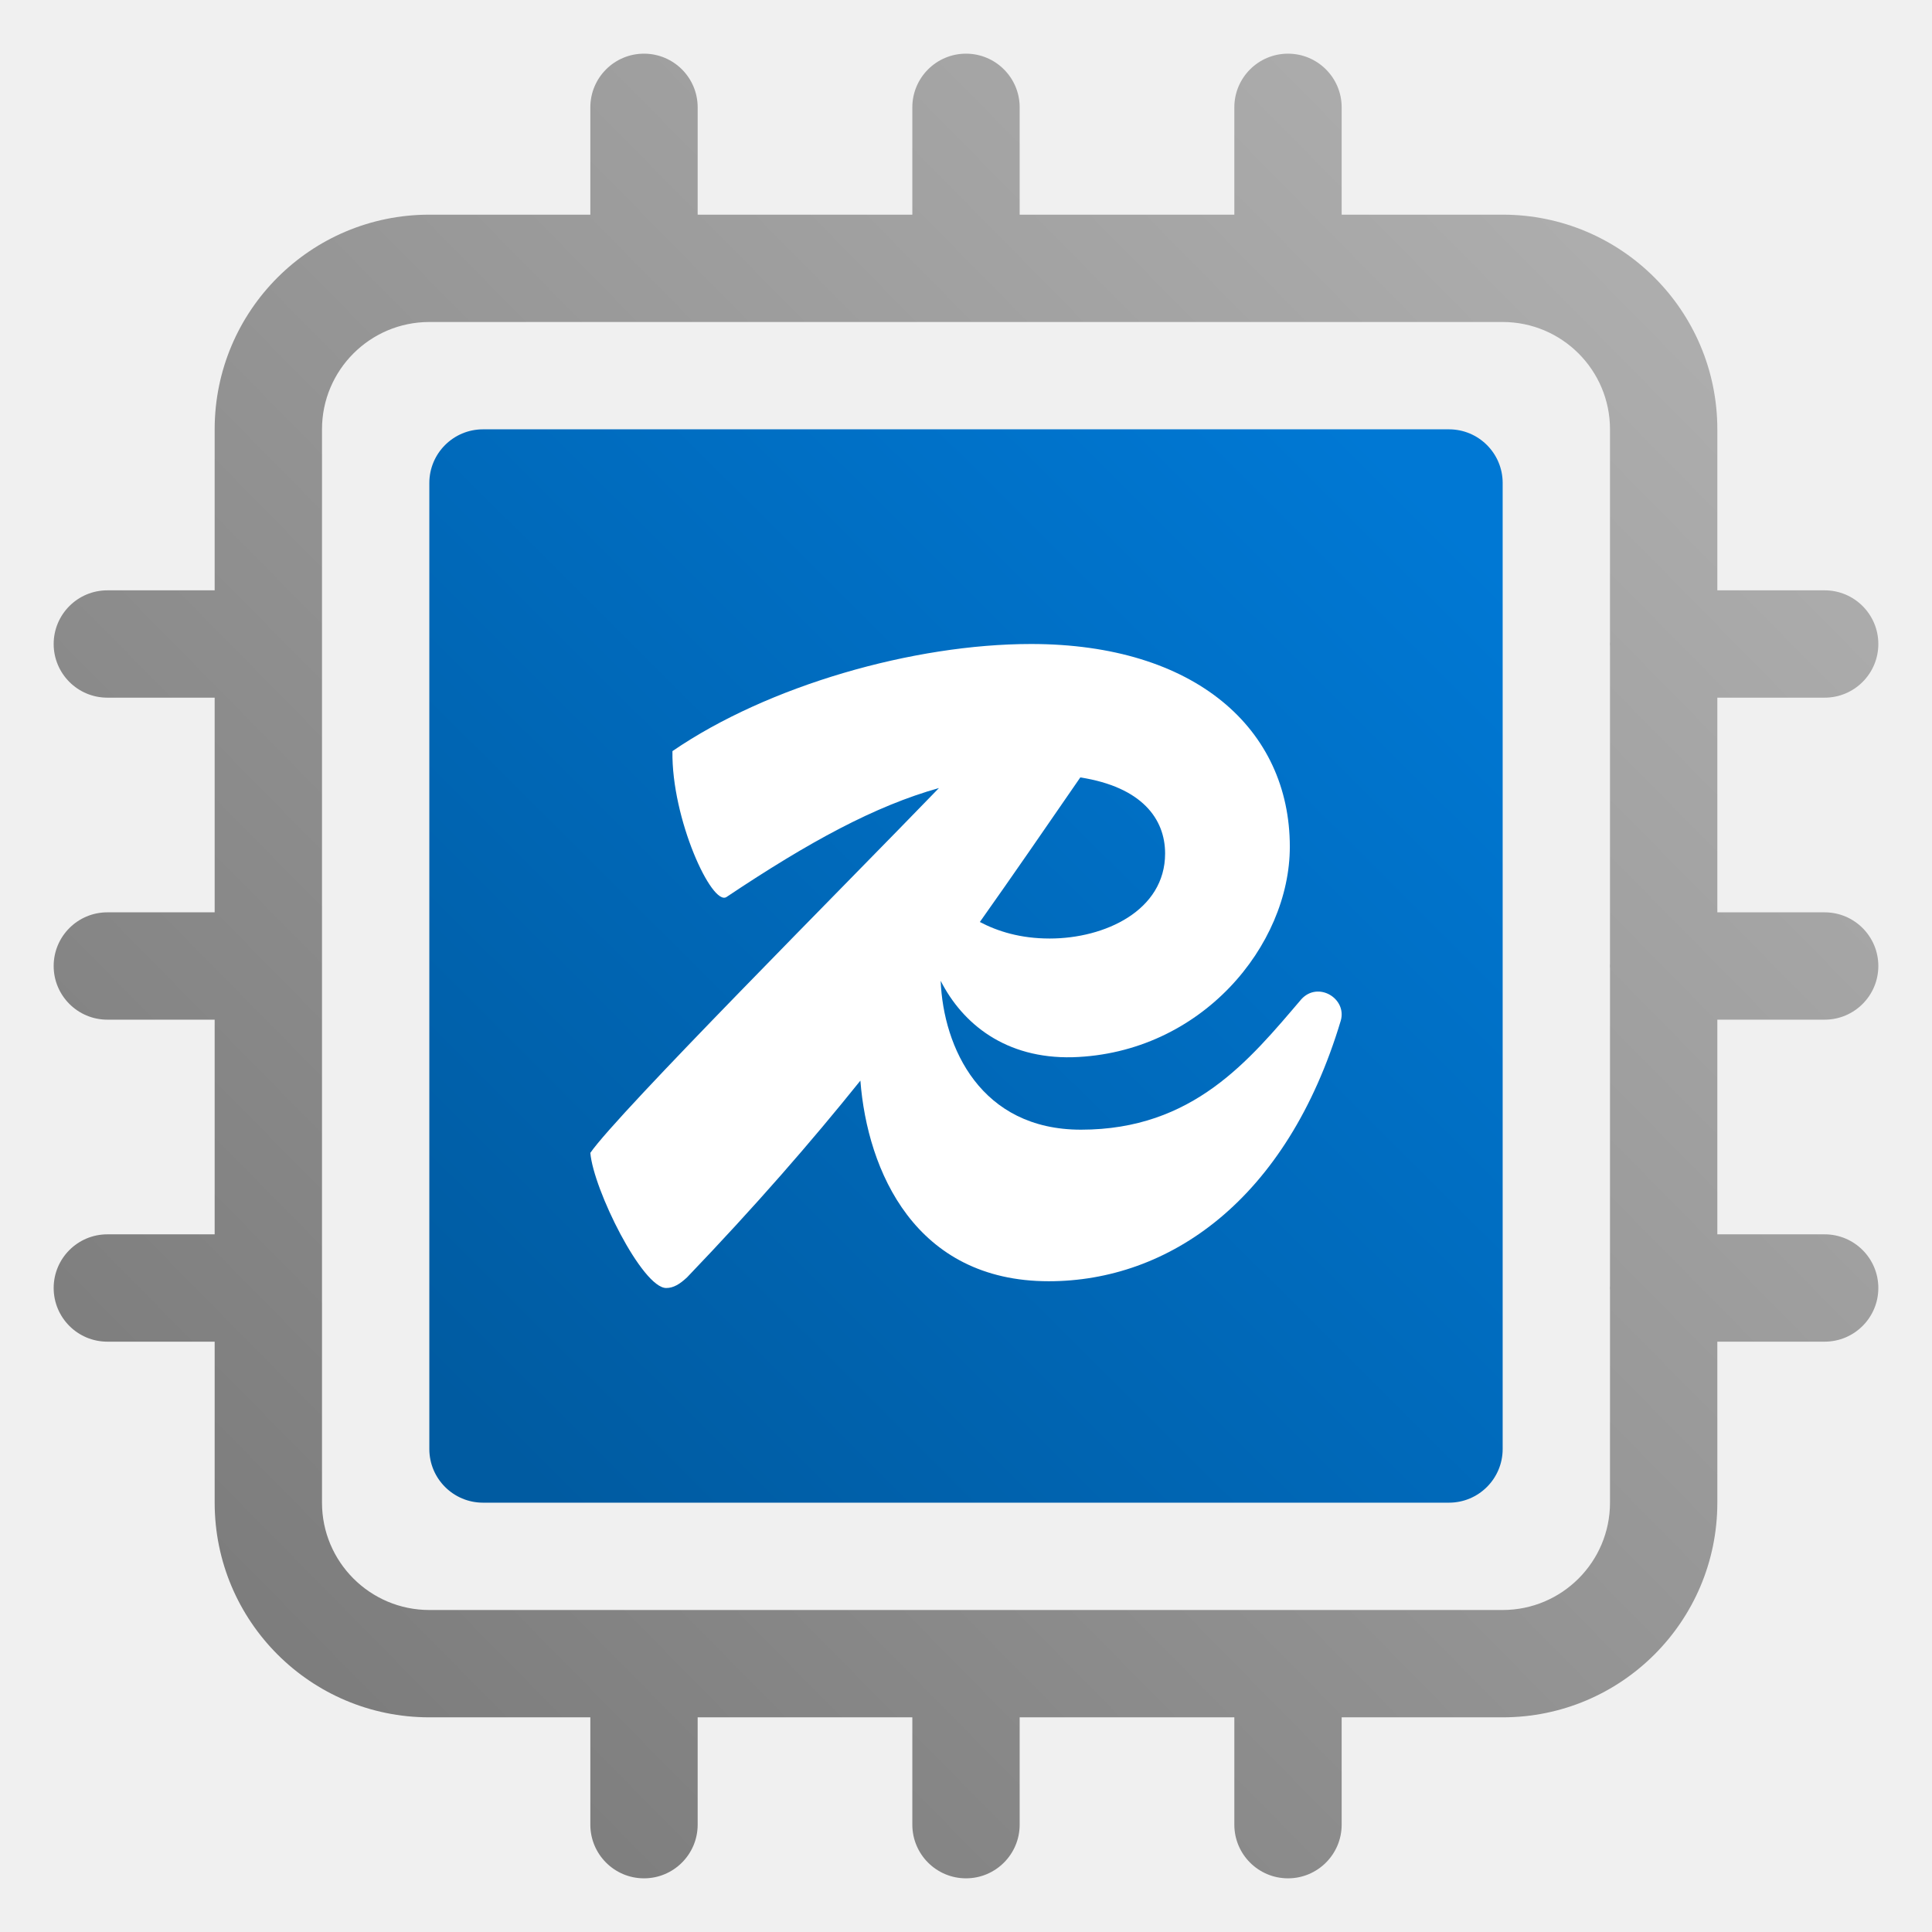
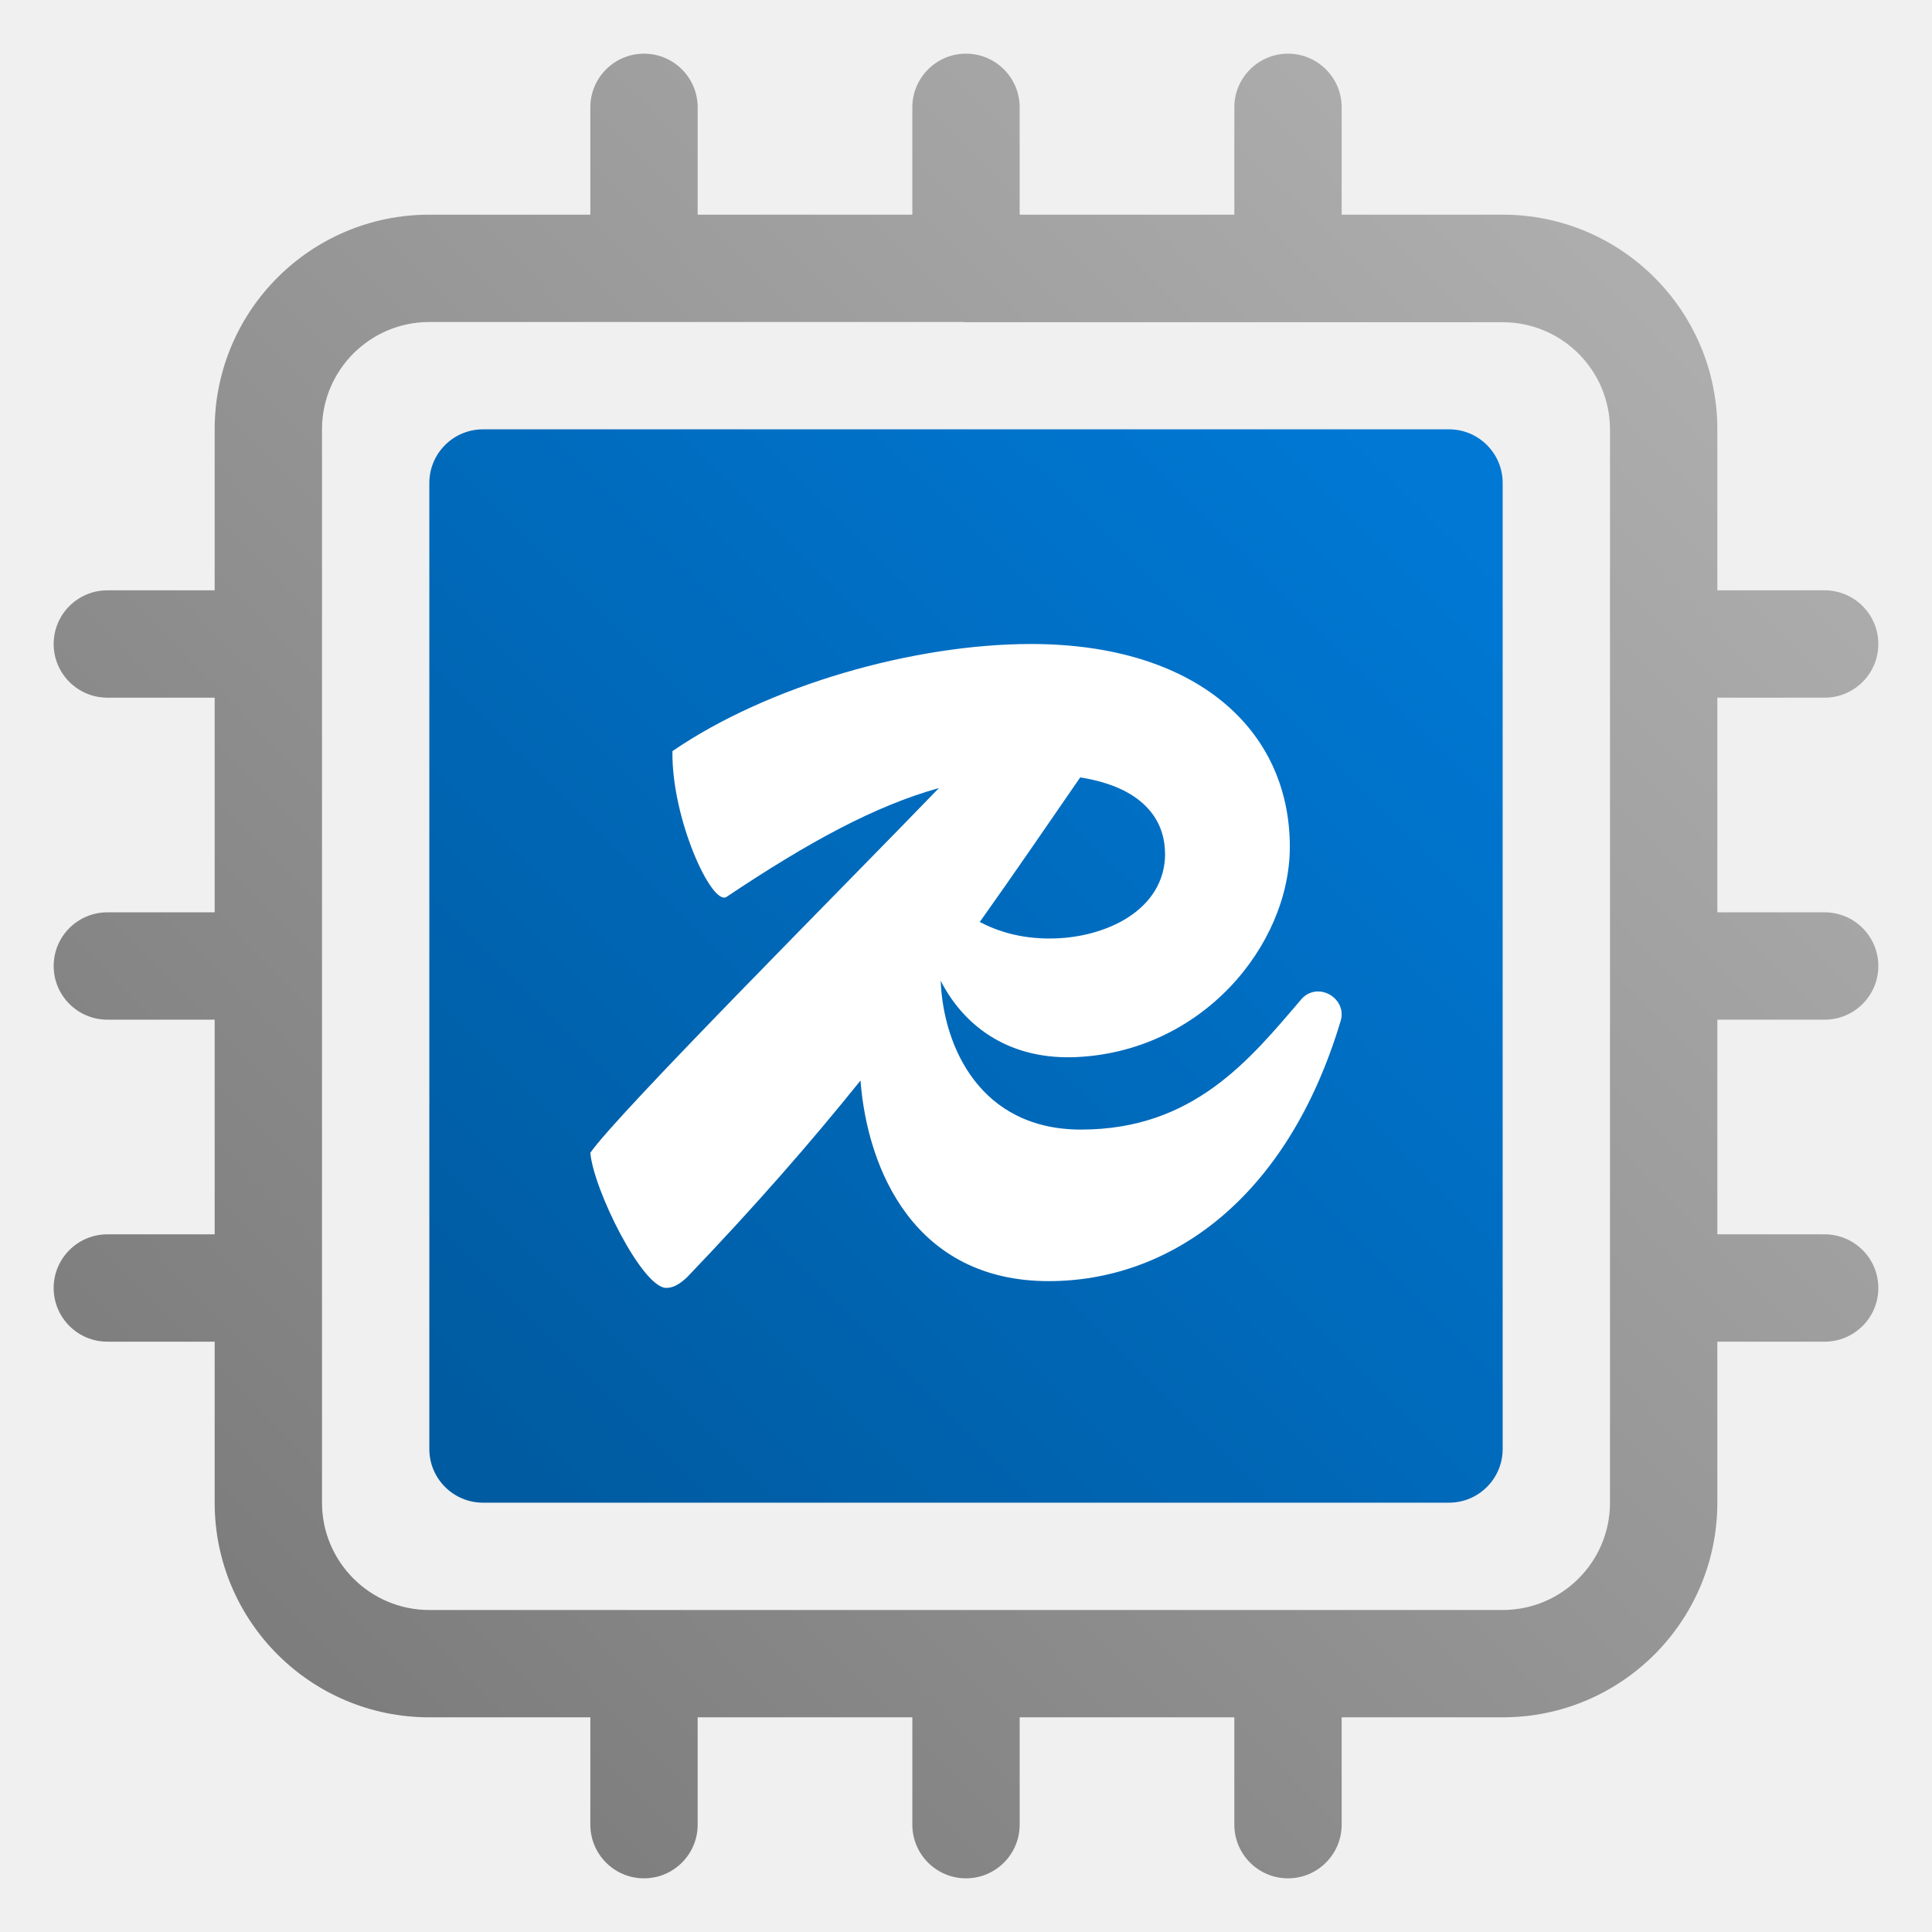
- <svg xmlns="http://www.w3.org/2000/svg" width="18" height="18" viewBox="0 0 18 18" fill="none">
-   <path fill-rule="evenodd" clip-rule="evenodd" d="M9 0.5C9.276 0.5 9.5 0.724 9.5 1V2H11.5V1C11.5 0.724 11.724 0.5 12 0.5C12.276 0.5 12.5 0.724 12.5 1V2H14C15.105 2 16 2.895 16 4V5.5H17C17.276 5.5 17.5 5.724 17.5 6C17.5 6.276 17.276 6.5 17 6.5H16V8.5H17C17.276 8.5 17.5 8.724 17.5 9C17.5 9.276 17.276 9.5 17 9.5H16V11.5H17C17.276 11.5 17.5 11.724 17.5 12C17.5 12.276 17.276 12.5 17 12.5H16V14C16 15.105 15.105 16 14 16H12.5V17C12.5 17.276 12.276 17.5 12 17.5C11.724 17.5 11.5 17.276 11.5 17V16H9.5V17C9.5 17.276 9.276 17.5 9 17.5C8.724 17.5 8.5 17.276 8.5 17V16H6.5V17C6.5 17.276 6.276 17.5 6 17.5C5.724 17.5 5.5 17.276 5.5 17V16H4C2.895 16 2 15.105 2 14V12.5H1C0.724 12.5 0.5 12.276 0.5 12C0.5 11.724 0.724 11.5 1 11.5H2V9.5H1C0.724 9.5 0.5 9.276 0.5 9C0.5 8.724 0.724 8.5 1 8.5H2V6.5H1C0.724 6.5 0.5 6.276 0.5 6C0.5 5.724 0.724 5.5 1 5.5H2V4C2 2.895 2.895 2 4 2H5.5V1C5.5 0.724 5.724 0.5 6 0.5C6.276 0.5 6.5 0.724 6.5 1V2H8.5V1C8.5 0.724 8.724 0.5 9 0.5ZM8.984 3H6.016C6.01 3 6.005 3 6 3C5.994 3 5.989 3 5.984 3H4C3.448 3 3 3.448 3 4V14C3 14.552 3.448 15 4 15H5.984C5.989 15 5.994 15 6 15C6.005 15 6.01 15 6.016 15H8.984C8.989 15 8.994 15 9 15C9.005 15 9.01 15 9.016 15H11.984C11.989 15 11.995 15 12 15C12.005 15 12.01 15 12.015 15H14C14.552 15 15 14.552 15 14V12.022C15 12.015 14.999 12.008 14.999 12C14.999 11.992 15 11.985 15 11.978V9.022C15 9.015 14.999 9.007 14.999 9C14.999 8.993 15 8.985 15 8.978V6.022C15 6.015 14.999 6.007 14.999 6C14.999 5.993 15 5.985 15 5.978V4C15 3.448 14.552 3 14 3H12.015C12.01 3 12.005 3 12 3C11.995 3 11.989 3 11.984 3H9.016C9.01 3 9.005 3 9 3C8.994 3 8.989 3 8.984 3Z" fill="url(#paint0_linear_9978_2280)" />
-   <rect x="4" y="4" width="10" height="10" rx="0.5" fill="url(#paint1_linear_9978_2280)" />
-   <path d="M12.124 9.31C11.64 9.877 11.117 10.525 10.071 10.525C9.137 10.525 8.789 9.759 8.764 9.138C8.969 9.54 9.369 9.865 9.993 9.85C11.194 9.814 12.017 8.807 12.017 7.889C12.017 6.792 11.136 6 9.606 6C8.512 6 7.156 6.387 6.265 6.998C6.255 7.628 6.633 8.447 6.769 8.357C7.541 7.841 8.153 7.509 8.748 7.342C7.868 8.253 5.758 10.368 5.5 10.741C5.529 11.082 5.984 12 6.207 12C6.275 12 6.333 11.964 6.401 11.901C7.037 11.237 7.555 10.642 8.016 10.068C8.081 10.909 8.526 11.937 9.771 11.937C10.884 11.937 11.988 11.19 12.492 9.508C12.55 9.301 12.279 9.139 12.124 9.31ZM10.855 7.952C10.855 8.483 10.294 8.744 9.78 8.744C9.506 8.744 9.295 8.677 9.129 8.59C9.435 8.158 9.739 7.716 10.065 7.243C10.64 7.333 10.855 7.63 10.855 7.952Z" fill="white" />
+ <svg xmlns="http://www.w3.org/2000/svg" id="uuid-8e49878e-6f1e-45dc-b13f-de3f3b0a3028" width="18" height="18" viewBox="0 0 18 18">
  <defs>
-     <linearGradient id="paint0_linear_9978_2280" x1="0.5" y1="17.253" x2="17.5" y2="0.5" gradientUnits="userSpaceOnUse">
-       <stop stop-color="#757575" />
-       <stop offset="0.915" stop-color="#B0B0B0" />
+     <linearGradient id="uuid-e275200f-8047-483d-9165-335881dc0492" x1=".562" y1="2.684" x2="17.561" y2="19.437" gradientTransform="translate(0 20) scale(1 -1)" gradientUnits="userSpaceOnUse">
+       <stop offset="0" stop-color="#757575" />
+       <stop offset=".915" stop-color="#b0b0b0" />
    </linearGradient>
-     <linearGradient id="paint1_linear_9978_2280" x1="13.277" y1="4.616" x2="4.536" y2="13.393" gradientUnits="userSpaceOnUse">
-       <stop stop-color="#0078D4" />
-       <stop offset="1" stop-color="#005BA1" />
+     <linearGradient id="uuid-a8467988-fb81-47a9-9300-4fac9dcb97a4" x1="13.321" y1="15.339" x2="4.581" y2="6.563" gradientTransform="translate(0 20) scale(1 -1)" gradientUnits="userSpaceOnUse">
+       <stop offset="0" stop-color="#0078d4" />
+       <stop offset="1" stop-color="#005ba1" />
    </linearGradient>
-     <rect width="18" height="18" fill="white" />
  </defs>
+   <path d="M9,.5c.276,0,.5.224.5.5v1h2v-1c0-.276.224-.5.5-.5s.5.224.5.5v1h1.5c1.105,0,2,.895,2,2v1.5h1c.276,0,.5.224.5.5s-.224.5-.5.5h-1v2h1c.276,0,.5.224.5.5s-.224.5-.5.5h-1v2h1c.276,0,.5.224.5.5s-.224.5-.5.5h-1v1.5c0,1.105-.895,2-2,2h-1.5v1c0,.276-.224.5-.5.5s-.5-.224-.5-.5v-1h-2v1c0,.276-.224.5-.5.5s-.5-.224-.5-.5v-1h-2v1c0,.276-.224.5-.5.5s-.5-.224-.5-.5v-1h-1.5c-1.105,0-2-.895-2-2v-1.5h-1c-.276,0-.5-.224-.5-.5s.224-.5.5-.5h1v-2h-1c-.276,0-.5-.224-.5-.5s.224-.5.5-.5h1v-2h-1c-.276,0-.5-.224-.5-.5s.224-.5.5-.5h1v-1.5c0-1.105.895-2,2-2h1.5v-1c0-.276.224-.5.5-.5s.5.224.5.5v1h2v-1c0-.276.224-.5.5-.5ZM8.984,3h-2.968c-.005,0-.01,0-.016,0s-.011,0-.016,0h-1.984c-.552,0-1,.448-1,1v10c0,.552.448,1,1,1h1.984c.005,0,.01,0,.016,0s.011,0,.016,0h2.968c.005,0,.01,0,.016,0s.011,0,.016,0h2.968c.005,0,.01,0,.016,0,.005,0,.01,0,.016,0h1.984c.552,0,1-.448,1-1v-1.978c0-.007,0-.015,0-.022s0-.015,0-.022v-2.955c0-.007,0-.015,0-.022s0-.015,0-.022v-2.955c0-.007,0-.015,0-.022s0-.015,0-.022v-1.978c0-.552-.448-1-1-1h-1.984c-.005,0-.01,0-.016,0-.005,0-.011,0-.016,0h-2.968c-.005,0-.01,0-.016,0s-.011,0-.016,0Z" fill="url(#uuid-e275200f-8047-483d-9165-335881dc0492)" fill-rule="evenodd" />
+   <rect x="4" y="4" width="10" height="10" rx=".5" ry=".5" fill="url(#uuid-a8467988-fb81-47a9-9300-4fac9dcb97a4)" />
+   <path d="M12.124,9.31c-.484.567-1.007,1.214-2.053,1.214-.934,0-1.282-.765-1.307-1.387.205.402.605.728,1.229.713,1.201-.036,2.024-1.043,2.024-1.961,0-1.097-.881-1.889-2.411-1.889-1.094,0-2.45.387-3.341.998-.01.63.368,1.448.504,1.358.772-.516,1.385-.848,1.979-1.014-.879.911-2.989,3.026-3.248,3.398.029.342.484,1.259.707,1.259.068,0,.126-.036.194-.099.636-.664,1.155-1.259,1.616-1.833.065.841.51,1.869,1.754,1.869,1.114,0,2.218-.747,2.721-2.429.058-.207-.213-.369-.368-.198ZM10.855,7.952c0,.531-.562.792-1.075.792-.274,0-.485-.067-.652-.154.307-.431.61-.874.936-1.347.575.09.79.387.79.709Z" fill="#fff" />
</svg>
